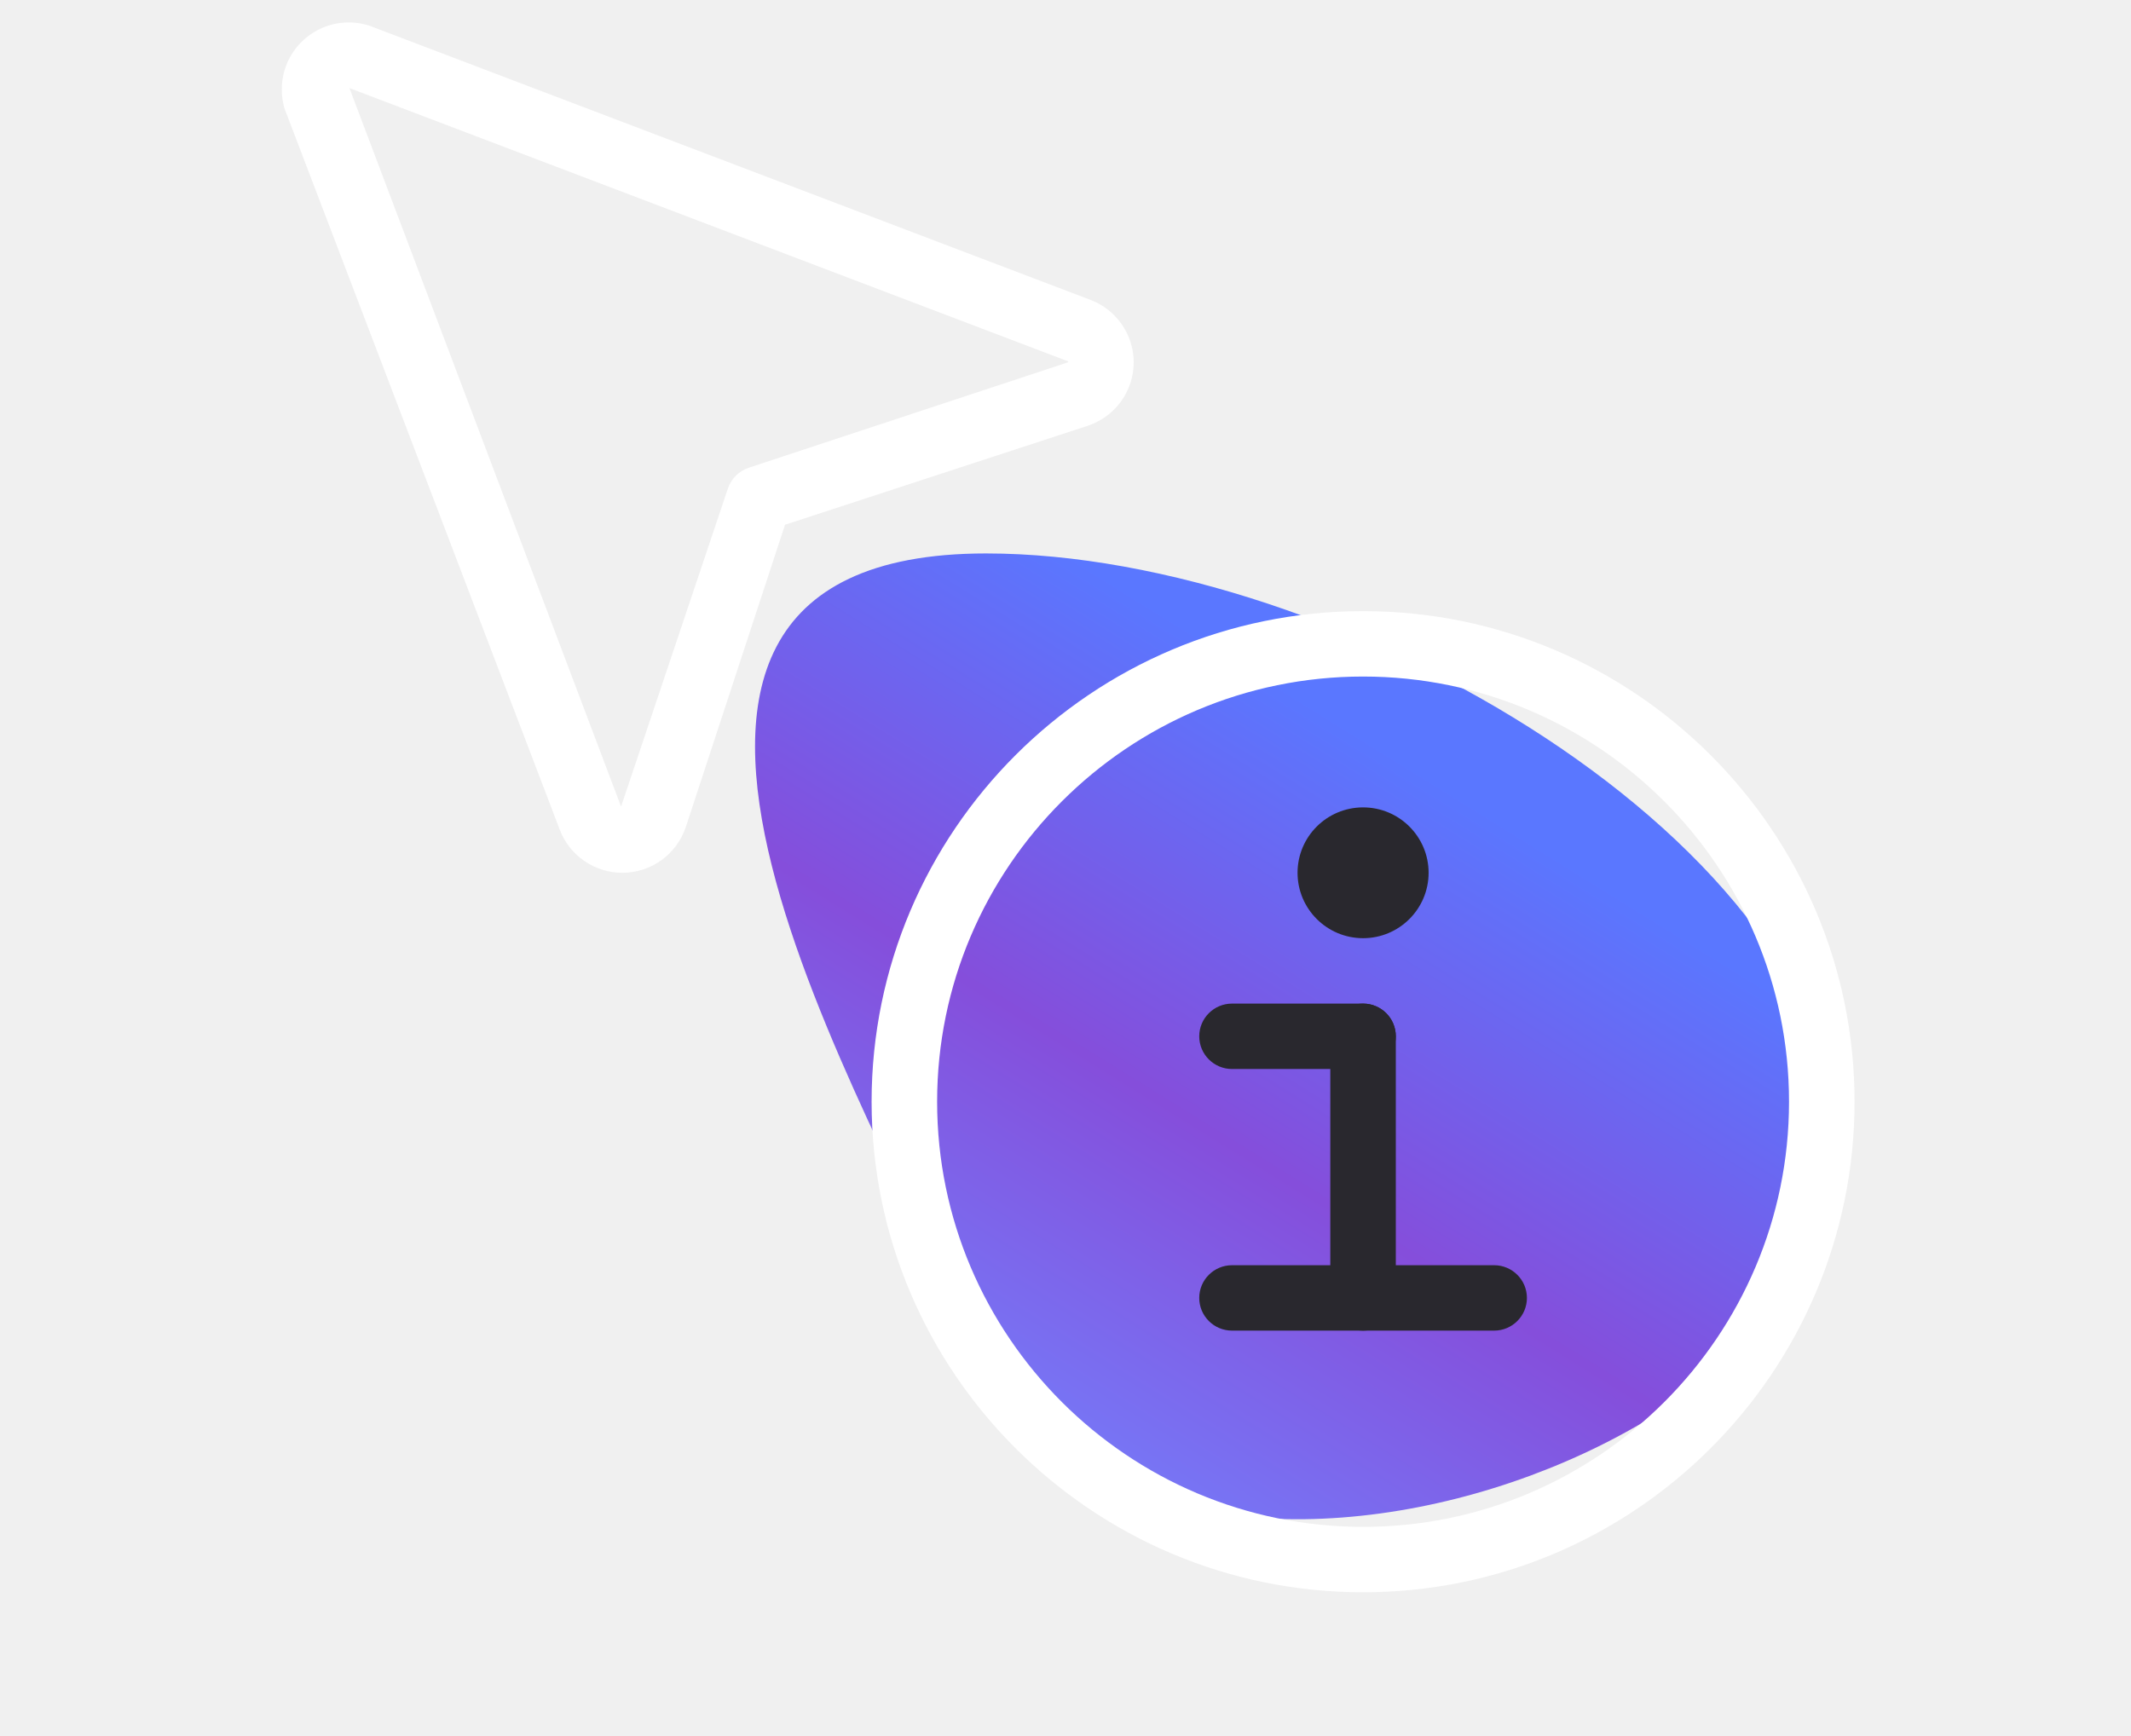
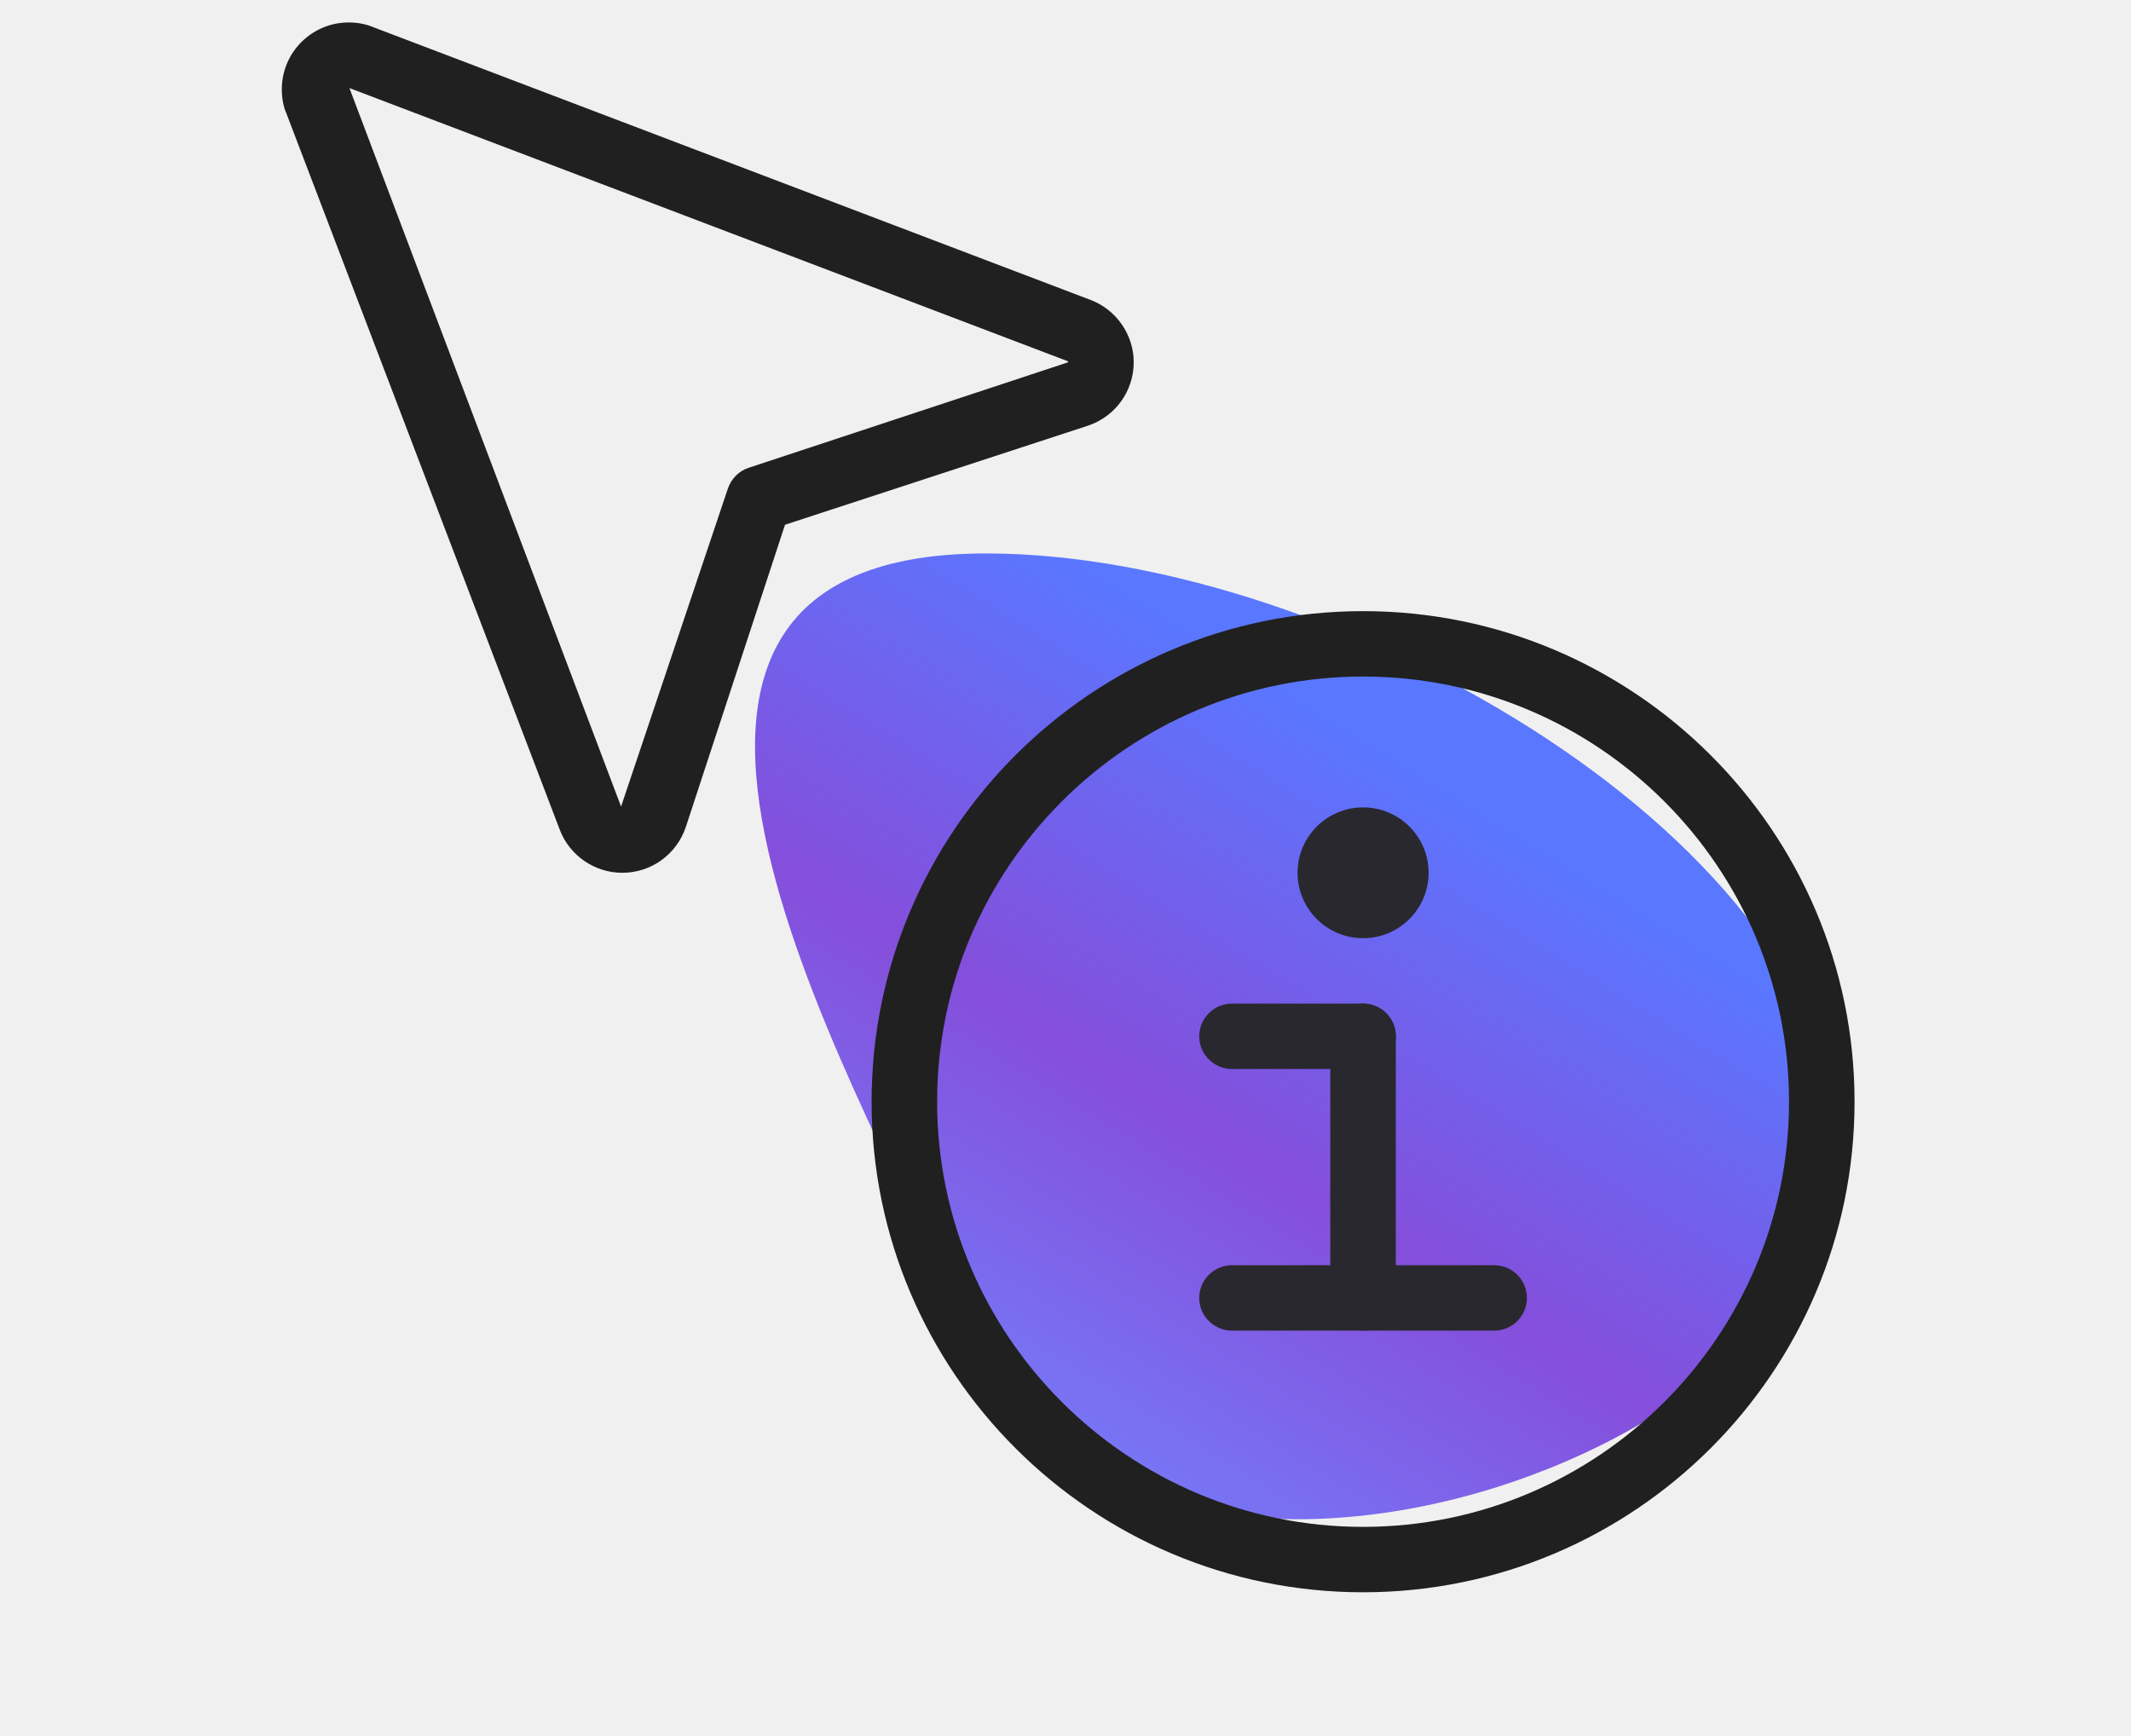
<svg xmlns="http://www.w3.org/2000/svg" width="226.5" zoomAndPan="magnify" viewBox="0 0 226.5 184.5" height="184.5" preserveAspectRatio="xMidYMid meet" version="1.0">
  <defs>
    <clipPath id="clip-0">
      <path d="M 29.953 2 L 121 2 L 121 93 L 29.953 93 Z M 29.953 2 " clip-rule="nonzero" />
    </clipPath>
    <clipPath id="clip-1">
      <path d="M 92 64 L 197.117 64 L 197.117 170 L 92 170 Z M 92 64 " clip-rule="nonzero" />
    </clipPath>
    <linearGradient id="gradient1" x1="0%" x2="50%" y1="85.457%" y2="14.543%">
      <stop offset="0%" stop-color="#7284ff" />
      <stop offset="51.945%" stop-color="#854edb" />
      <stop offset="100%" stop-color="#5A77FF" />
    </linearGradient>
  </defs>
  <path fill="url(#gradient1)" d="M 104.809 58.836 C 142.246 58.836 195.578 89.785 195.578 122.676 C 195.578 155.566 118.09 181.781 101.812 139.805 C 94.281 120.383 55.605 58.836 104.809 58.836 Z M 104.809 58.836 " fill-opacity="1" fill-rule="nonzero" />
  <g clip-path="url(#clip-0)">
-     <path fill="white" d="M 66.137 92.785 C 63.203 92.785 60.535 90.949 59.5 88.215 L 30.434 12.039 C 30.133 11.379 29.953 10.469 29.953 9.488 C 29.953 5.574 33.141 2.387 37.062 2.387 C 38.047 2.387 38.949 2.57 39.781 2.93 L 115.93 31.891 C 118.66 32.93 120.5 35.586 120.5 38.512 C 120.5 41.594 118.527 44.305 115.59 45.27 L 83.438 55.785 L 72.906 87.883 C 71.938 90.816 69.23 92.785 66.137 92.785 Z M 37.141 9.363 L 66.012 85.746 L 77.363 51.945 C 77.711 50.895 78.543 50.062 79.594 49.723 L 113.535 38.512 C 113.535 38.414 113.457 38.387 113.457 38.387 Z M 37.141 9.363 " fill-opacity="1" fill-rule="nonzero" />
+     <path fill="#202020" d="M 66.137 92.785 C 63.203 92.785 60.535 90.949 59.5 88.215 L 30.434 12.039 C 30.133 11.379 29.953 10.469 29.953 9.488 C 29.953 5.574 33.141 2.387 37.062 2.387 C 38.047 2.387 38.949 2.57 39.781 2.93 L 115.93 31.891 C 118.66 32.93 120.5 35.586 120.5 38.512 C 120.5 41.594 118.527 44.305 115.59 45.27 L 83.438 55.785 L 72.906 87.883 C 71.938 90.816 69.23 92.785 66.137 92.785 Z M 37.141 9.363 L 66.012 85.746 L 77.363 51.945 C 77.711 50.895 78.543 50.062 79.594 49.723 L 113.535 38.512 C 113.535 38.414 113.457 38.387 113.457 38.387 Z M 37.141 9.363 " fill-opacity="1" fill-rule="nonzero" />
  </g>
  <g clip-path="url(#clip-1)">
-     <path fill="white" d="M 144.879 169.273 C 116.07 169.273 92.641 145.879 92.641 117.121 C 92.641 88.359 116.07 64.969 144.879 64.969 C 173.688 64.969 197.117 88.359 197.117 117.121 C 197.117 145.879 173.688 169.273 144.879 169.273 Z M 144.879 71.922 C 119.914 71.922 99.605 92.199 99.605 117.121 C 99.605 142.043 119.914 162.32 144.879 162.32 C 169.844 162.32 190.152 142.043 190.152 117.121 C 190.152 92.199 169.844 71.922 144.879 71.922 Z M 144.879 71.922 " fill-opacity="1" fill-rule="nonzero" />
+     <path fill="#202020" d="M 144.879 169.273 C 116.07 169.273 92.641 145.879 92.641 117.121 C 92.641 88.359 116.07 64.969 144.879 64.969 C 173.688 64.969 197.117 88.359 197.117 117.121 C 197.117 145.879 173.688 169.273 144.879 169.273 Z M 144.879 71.922 C 119.914 71.922 99.605 92.199 99.605 117.121 C 99.605 142.043 119.914 162.32 144.879 162.32 C 169.844 162.32 190.152 142.043 190.152 117.121 C 190.152 92.199 169.844 71.922 144.879 71.922 Z M 144.879 71.922 " fill-opacity="1" fill-rule="nonzero" />
  </g>
  <path fill="#29282e" d="M 144.879 141.457 C 142.957 141.457 141.395 139.902 141.395 137.98 L 141.395 110.168 C 141.395 108.25 142.957 106.691 144.879 106.691 C 146.801 106.691 148.359 108.25 148.359 110.168 L 148.359 137.98 C 148.359 139.902 146.801 141.457 144.879 141.457 Z M 144.879 141.457 " fill-opacity="1" fill-rule="nonzero" />
  <path fill="#29282e" d="M 158.809 141.457 L 130.949 141.457 C 129.027 141.457 127.465 139.902 127.465 137.98 C 127.465 136.062 129.027 134.504 130.949 134.504 L 158.809 134.504 C 160.73 134.504 162.293 136.062 162.293 137.98 C 162.293 139.902 160.73 141.457 158.809 141.457 Z M 158.809 141.457 " fill-opacity="1" fill-rule="nonzero" />
  <path fill="#29282e" d="M 144.879 113.645 L 130.949 113.645 C 129.027 113.645 127.465 112.086 127.465 110.168 C 127.465 108.25 129.027 106.691 130.949 106.691 L 144.879 106.691 C 146.801 106.691 148.359 108.25 148.359 110.168 C 148.359 112.086 146.801 113.645 144.879 113.645 Z M 144.879 113.645 " fill-opacity="1" fill-rule="nonzero" />
  <path fill="#29282e" d="M 144.879 99.738 C 141.035 99.738 137.914 96.621 137.914 92.785 C 137.914 88.945 141.035 85.832 144.879 85.832 C 148.723 85.832 151.844 88.945 151.844 92.785 C 151.844 96.621 148.723 99.738 144.879 99.738 Z M 144.879 92.777 L 148.359 92.785 Z M 144.879 92.777 " fill-opacity="1" fill-rule="nonzero" />
</svg>
